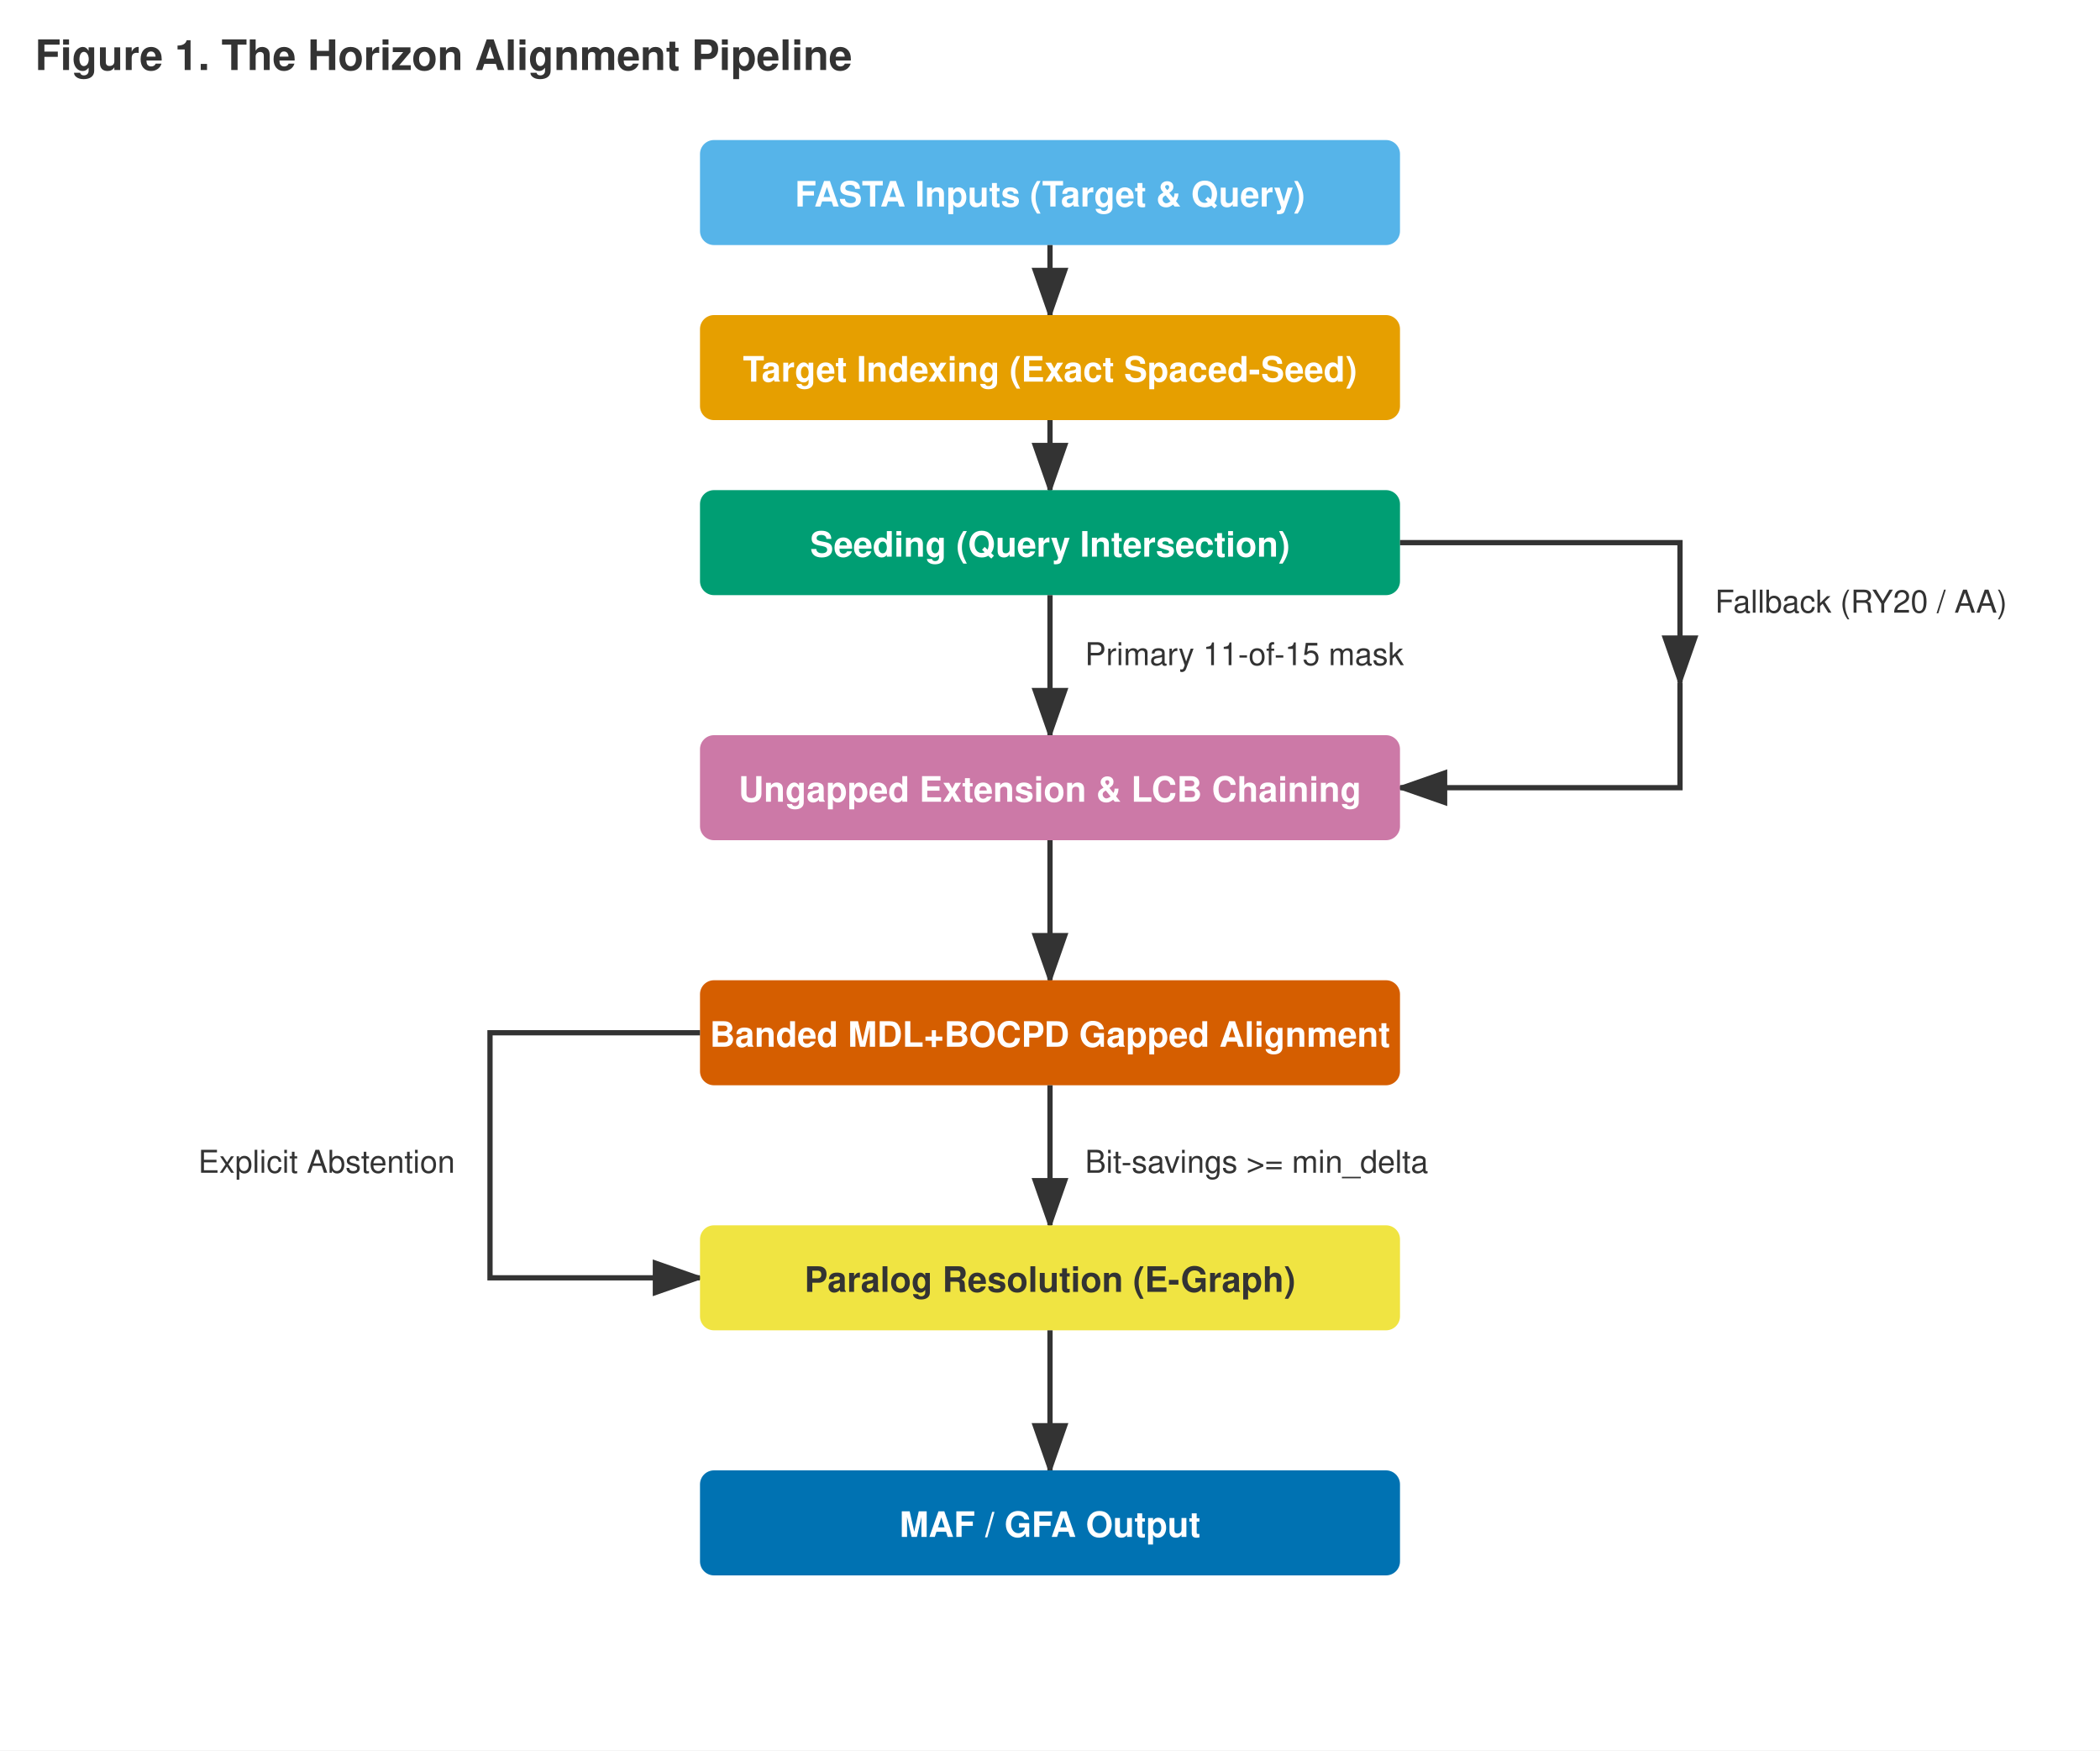
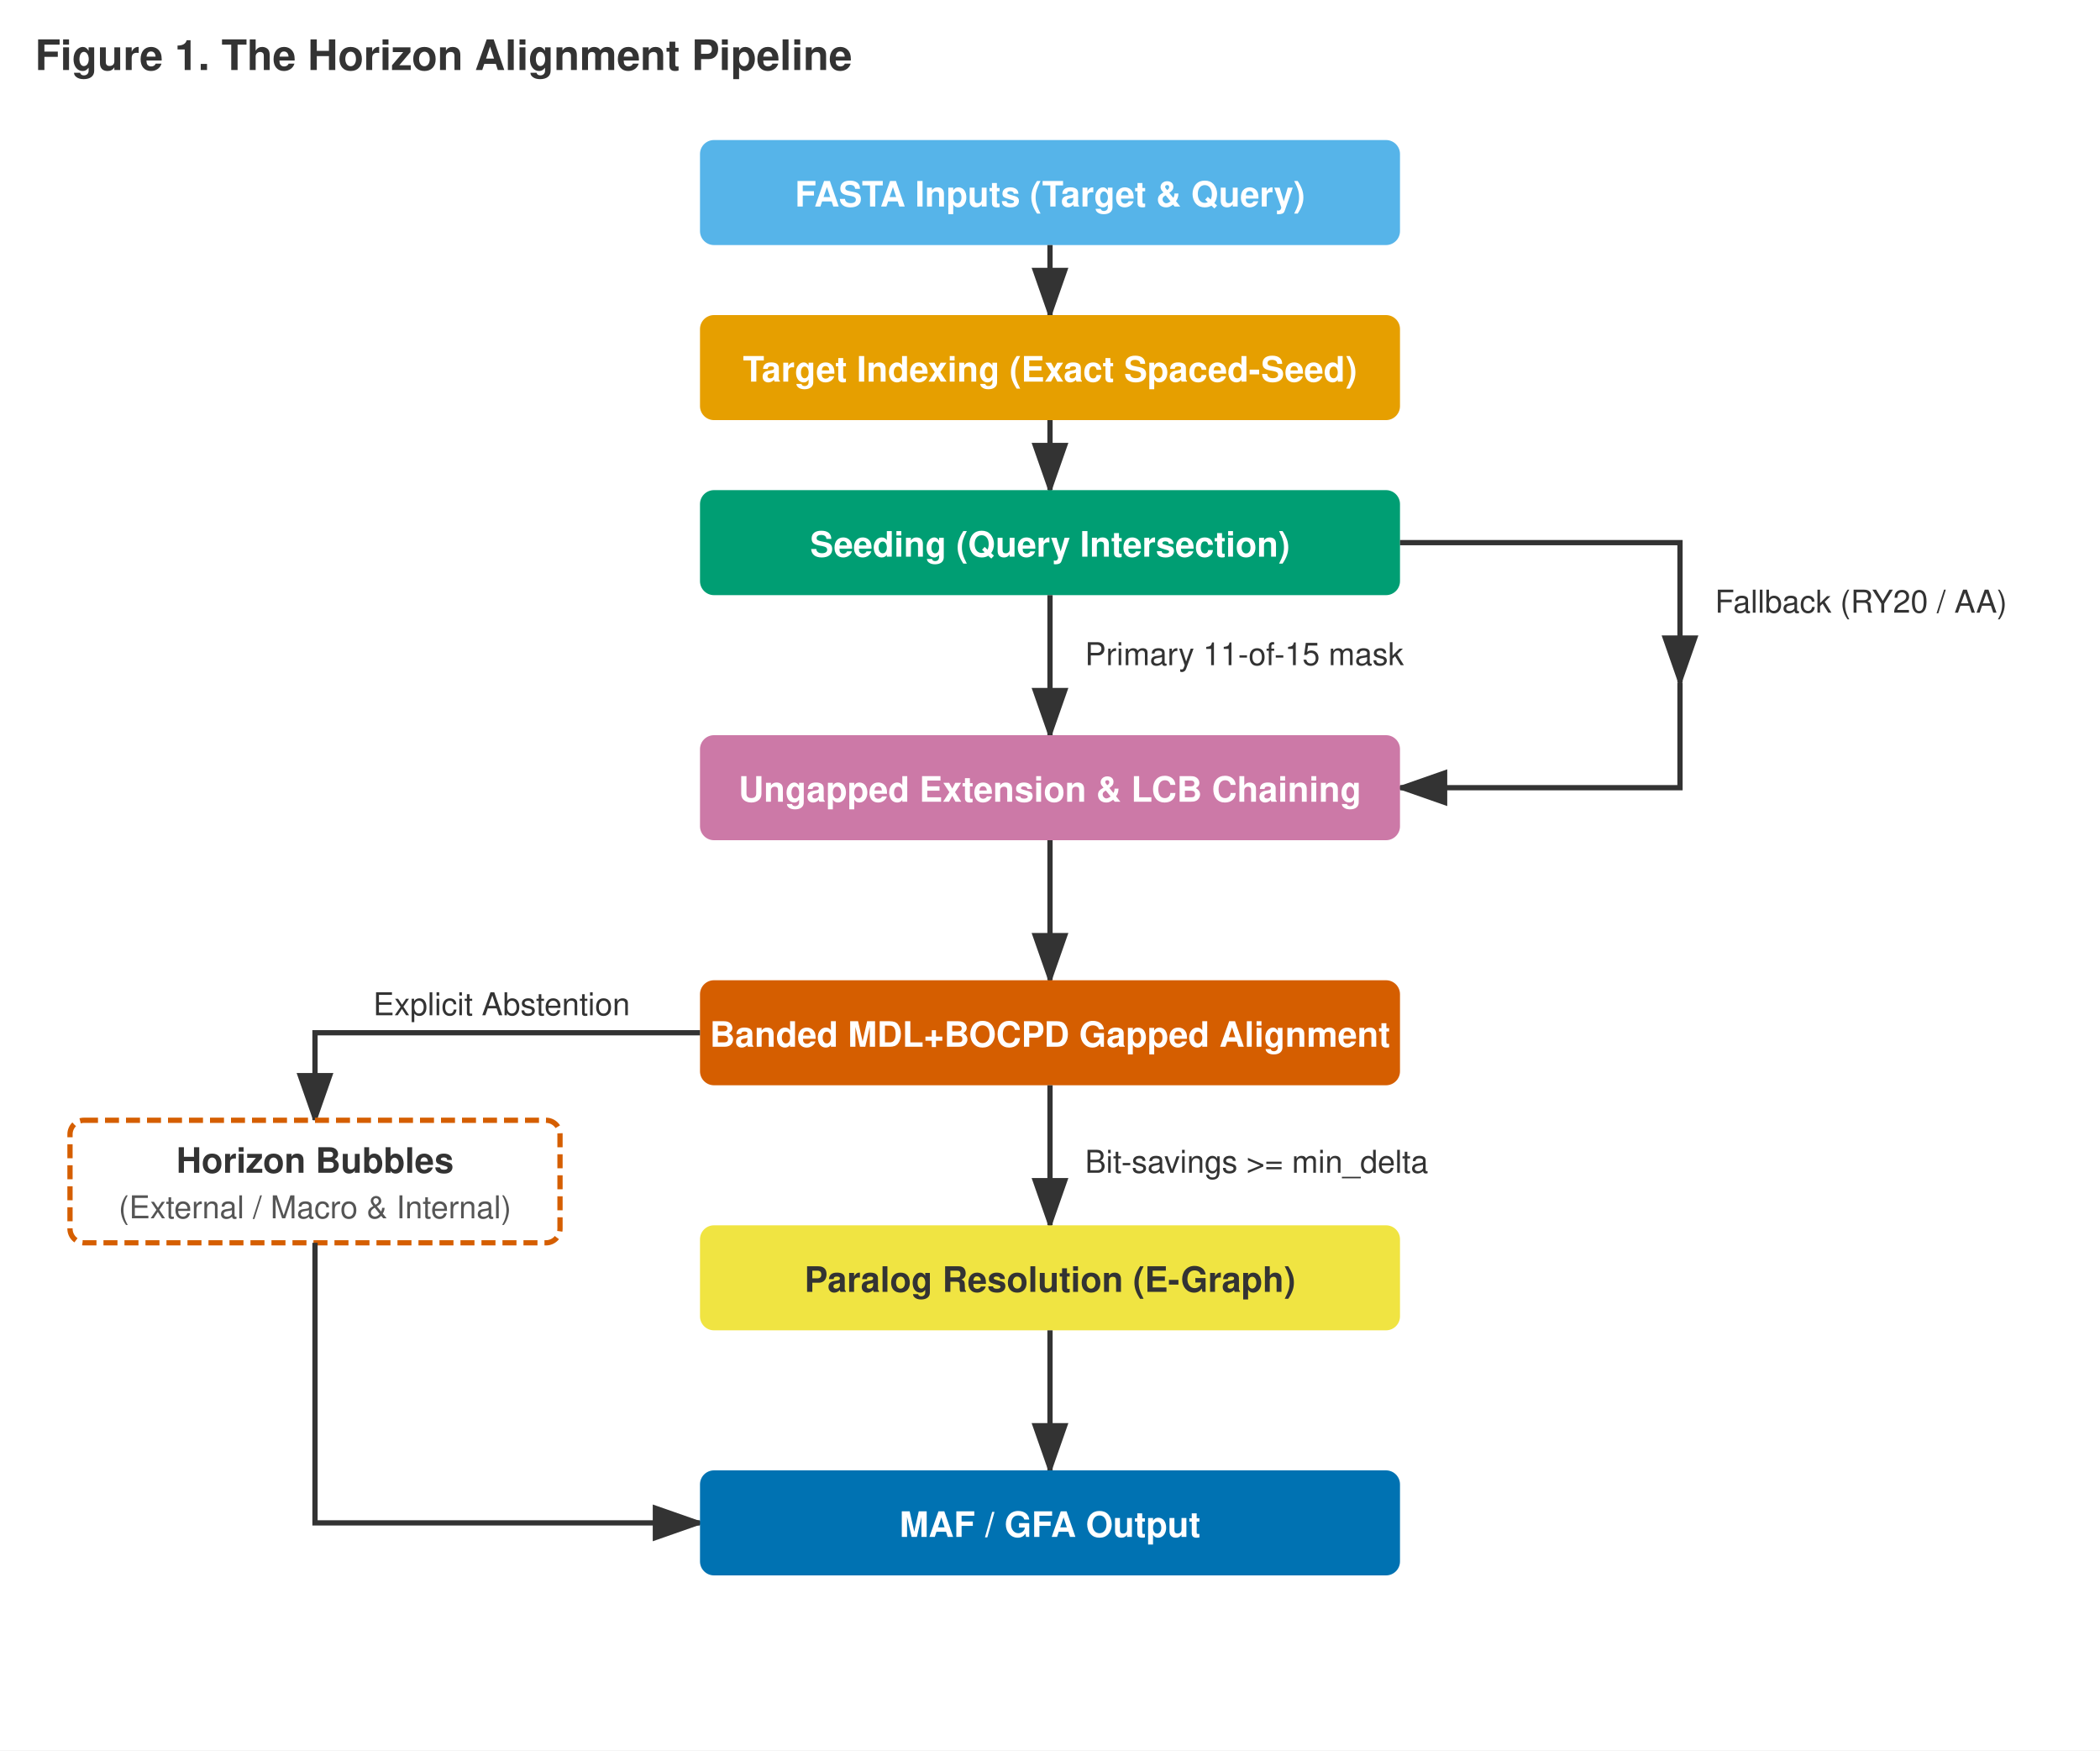
<svg xmlns="http://www.w3.org/2000/svg" width="600" height="500">
  <rect width="100%" height="100%" fill="white" />
  <defs>
    <marker id="arrowhead" markerWidth="10" markerHeight="7" refX="9" refY="3.5" orient="auto">
      <polygon points="0 0, 10 3.5, 0 7" fill="#333333" />
    </marker>
  </defs>
  <text x="10" y="20" font-weight="bold" font-size="12px" fill="#333333" font-family="Helvetica, Arial, sans-serif">Figure 1. The Horizon Alignment Pipeline</text>
  <rect x="200" y="40" width="200" height="30" fill="#56B4E9" stroke="none" rx="4" />
  <text x="300" y="59" text-anchor="middle" fill="white" font-weight="bold" font-family="Helvetica, Arial, sans-serif" font-size="10px">FASTA Inputs (Target &amp; Query)</text>
  <path d="M300,70 L300,90" stroke="#333333" stroke-width="1.5" fill="none" marker-end="url(#arrowhead)" />
  <rect x="200" y="90" width="200" height="30" fill="#E69F00" stroke="none" rx="4" />
  <text x="300" y="109" text-anchor="middle" fill="white" font-weight="bold" font-family="Helvetica, Arial, sans-serif" font-size="10px">Target Indexing (Exact Spaced-Seed)</text>
  <path d="M300,120 L300,140" stroke="#333333" stroke-width="1.5" fill="none" marker-end="url(#arrowhead)" />
  <rect x="200" y="140" width="200" height="30" fill="#009E73" stroke="none" rx="4" />
  <text x="300" y="159" text-anchor="middle" fill="white" font-weight="bold" font-family="Helvetica, Arial, sans-serif" font-size="10px">Seeding (Query Intersection)</text>
  <path d="M300,170 L300,210" stroke="#333333" stroke-width="1.5" fill="none" marker-end="url(#arrowhead)" />
  <text x="310" y="190" fill="#333333" font-size="9px" font-family="Helvetica, Arial, sans-serif">Primary 11-of-15 mask</text>
  <path d="M400,155 L480,155 L480,195" stroke="#333333" stroke-width="1.5" fill="none" marker-end="url(#arrowhead)" />
  <text x="490" y="175" fill="#333333" font-size="9px" font-family="Helvetica, Arial, sans-serif">Fallback (RY20 / AA)</text>
  <path d="M480,195 L480,225 L400,225" stroke="#333333" stroke-width="1.5" fill="none" marker-end="url(#arrowhead)" />
  <rect x="200" y="210" width="200" height="30" fill="#CC79A7" stroke="none" rx="4" />
  <text x="300" y="229" text-anchor="middle" fill="white" font-weight="bold" font-family="Helvetica, Arial, sans-serif" font-size="10px">Ungapped Extension &amp; LCB Chaining</text>
  <path d="M300,240 L300,280" stroke="#333333" stroke-width="1.5" fill="none" marker-end="url(#arrowhead)" />
  <rect x="200" y="280" width="200" height="30" fill="#D55E00" stroke="none" rx="4" />
  <text x="300" y="299" text-anchor="middle" fill="white" font-weight="bold" font-family="Helvetica, Arial, sans-serif" font-size="10px">Banded MDL+BOCPD Gapped Alignment</text>
  <path d="M300,310 L300,350" stroke="#333333" stroke-width="1.5" fill="none" marker-end="url(#arrowhead)" />
  <text x="310" y="335" fill="#333333" font-size="9px" font-family="Helvetica, Arial, sans-serif">Bit-savings &gt;= min_delta</text>
-   <path d="M200,295 L140,295 L140,365 L200,365" stroke="#333333" stroke-width="1.5" fill="none" marker-end="url(#arrowhead)" />
-   <text x="130" y="335" fill="#333333" font-size="9px" font-family="Helvetica, Arial, sans-serif" text-anchor="end">Explicit Abstention</text>
+   <path d="M200,295 L90,295 L90,320" stroke="#333333" stroke-width="1.5" fill="none" marker-end="url(#arrowhead)" />
+   <text x="180" y="290" fill="#333333" font-size="9px" font-family="Helvetica, Arial, sans-serif" text-anchor="end">Explicit Abstention</text>
+   <rect x="20" y="320" width="140" height="35" fill="white" stroke="#D55E00" stroke-width="1.5" stroke-dasharray="4 2" rx="4" />
+   <text x="90" y="335" text-anchor="middle" fill="#333333" font-weight="bold" font-family="Helvetica, Arial, sans-serif" font-size="10px">Horizon Bubbles</text>
+   <text x="90" y="348" text-anchor="middle" fill="#555555" font-family="Helvetica, Arial, sans-serif" font-size="9px">(External / Macro &amp; Internal)</text>
+   <path d="M90,355 L90,435 L200,435" stroke="#333333" stroke-width="1.5" fill="none" marker-end="url(#arrowhead)" />
  <rect x="200" y="350" width="200" height="30" fill="#F0E442" stroke="none" rx="4" />
  <text x="300" y="369" text-anchor="middle" fill="#333333" font-weight="bold" font-family="Helvetica, Arial, sans-serif" font-size="10px">Paralog Resolution (E-Graph)</text>
  <path d="M300,380 L300,420" stroke="#333333" stroke-width="1.5" fill="none" marker-end="url(#arrowhead)" />
  <rect x="200" y="420" width="200" height="30" fill="#0072B2" stroke="none" rx="4" />
  <text x="300" y="439" text-anchor="middle" fill="white" font-weight="bold" font-family="Helvetica, Arial, sans-serif" font-size="10px">MAF / GFA Output</text>
</svg>
